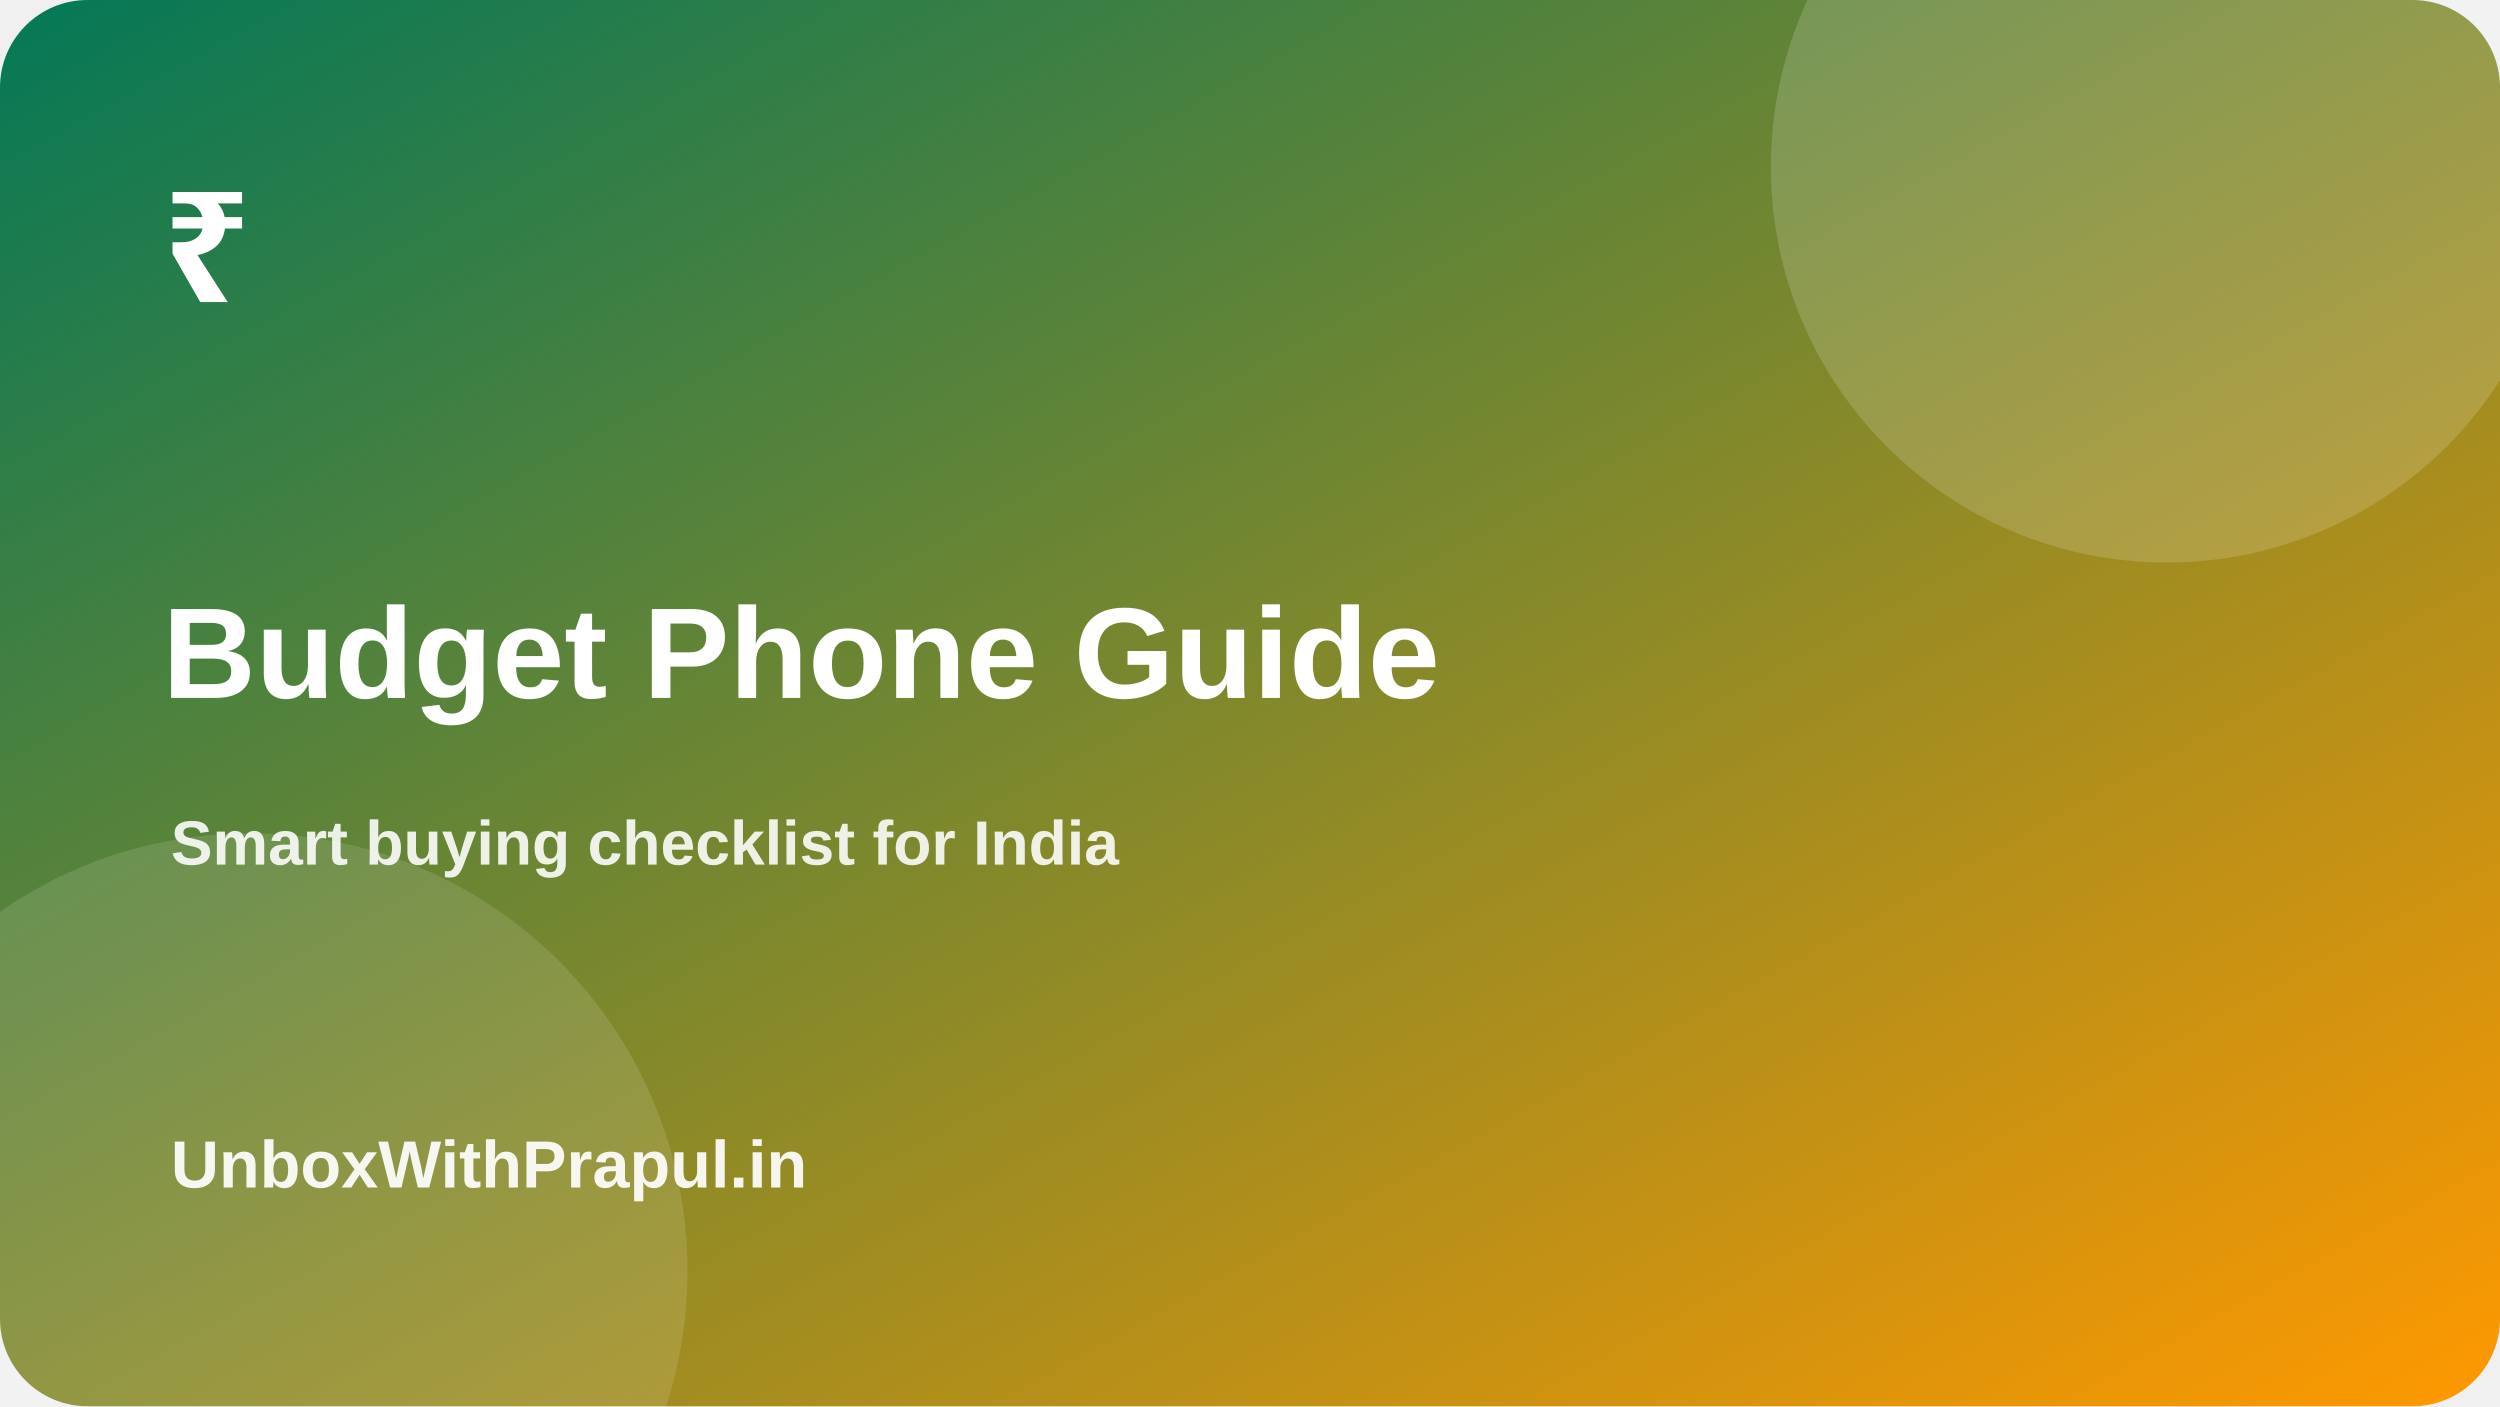
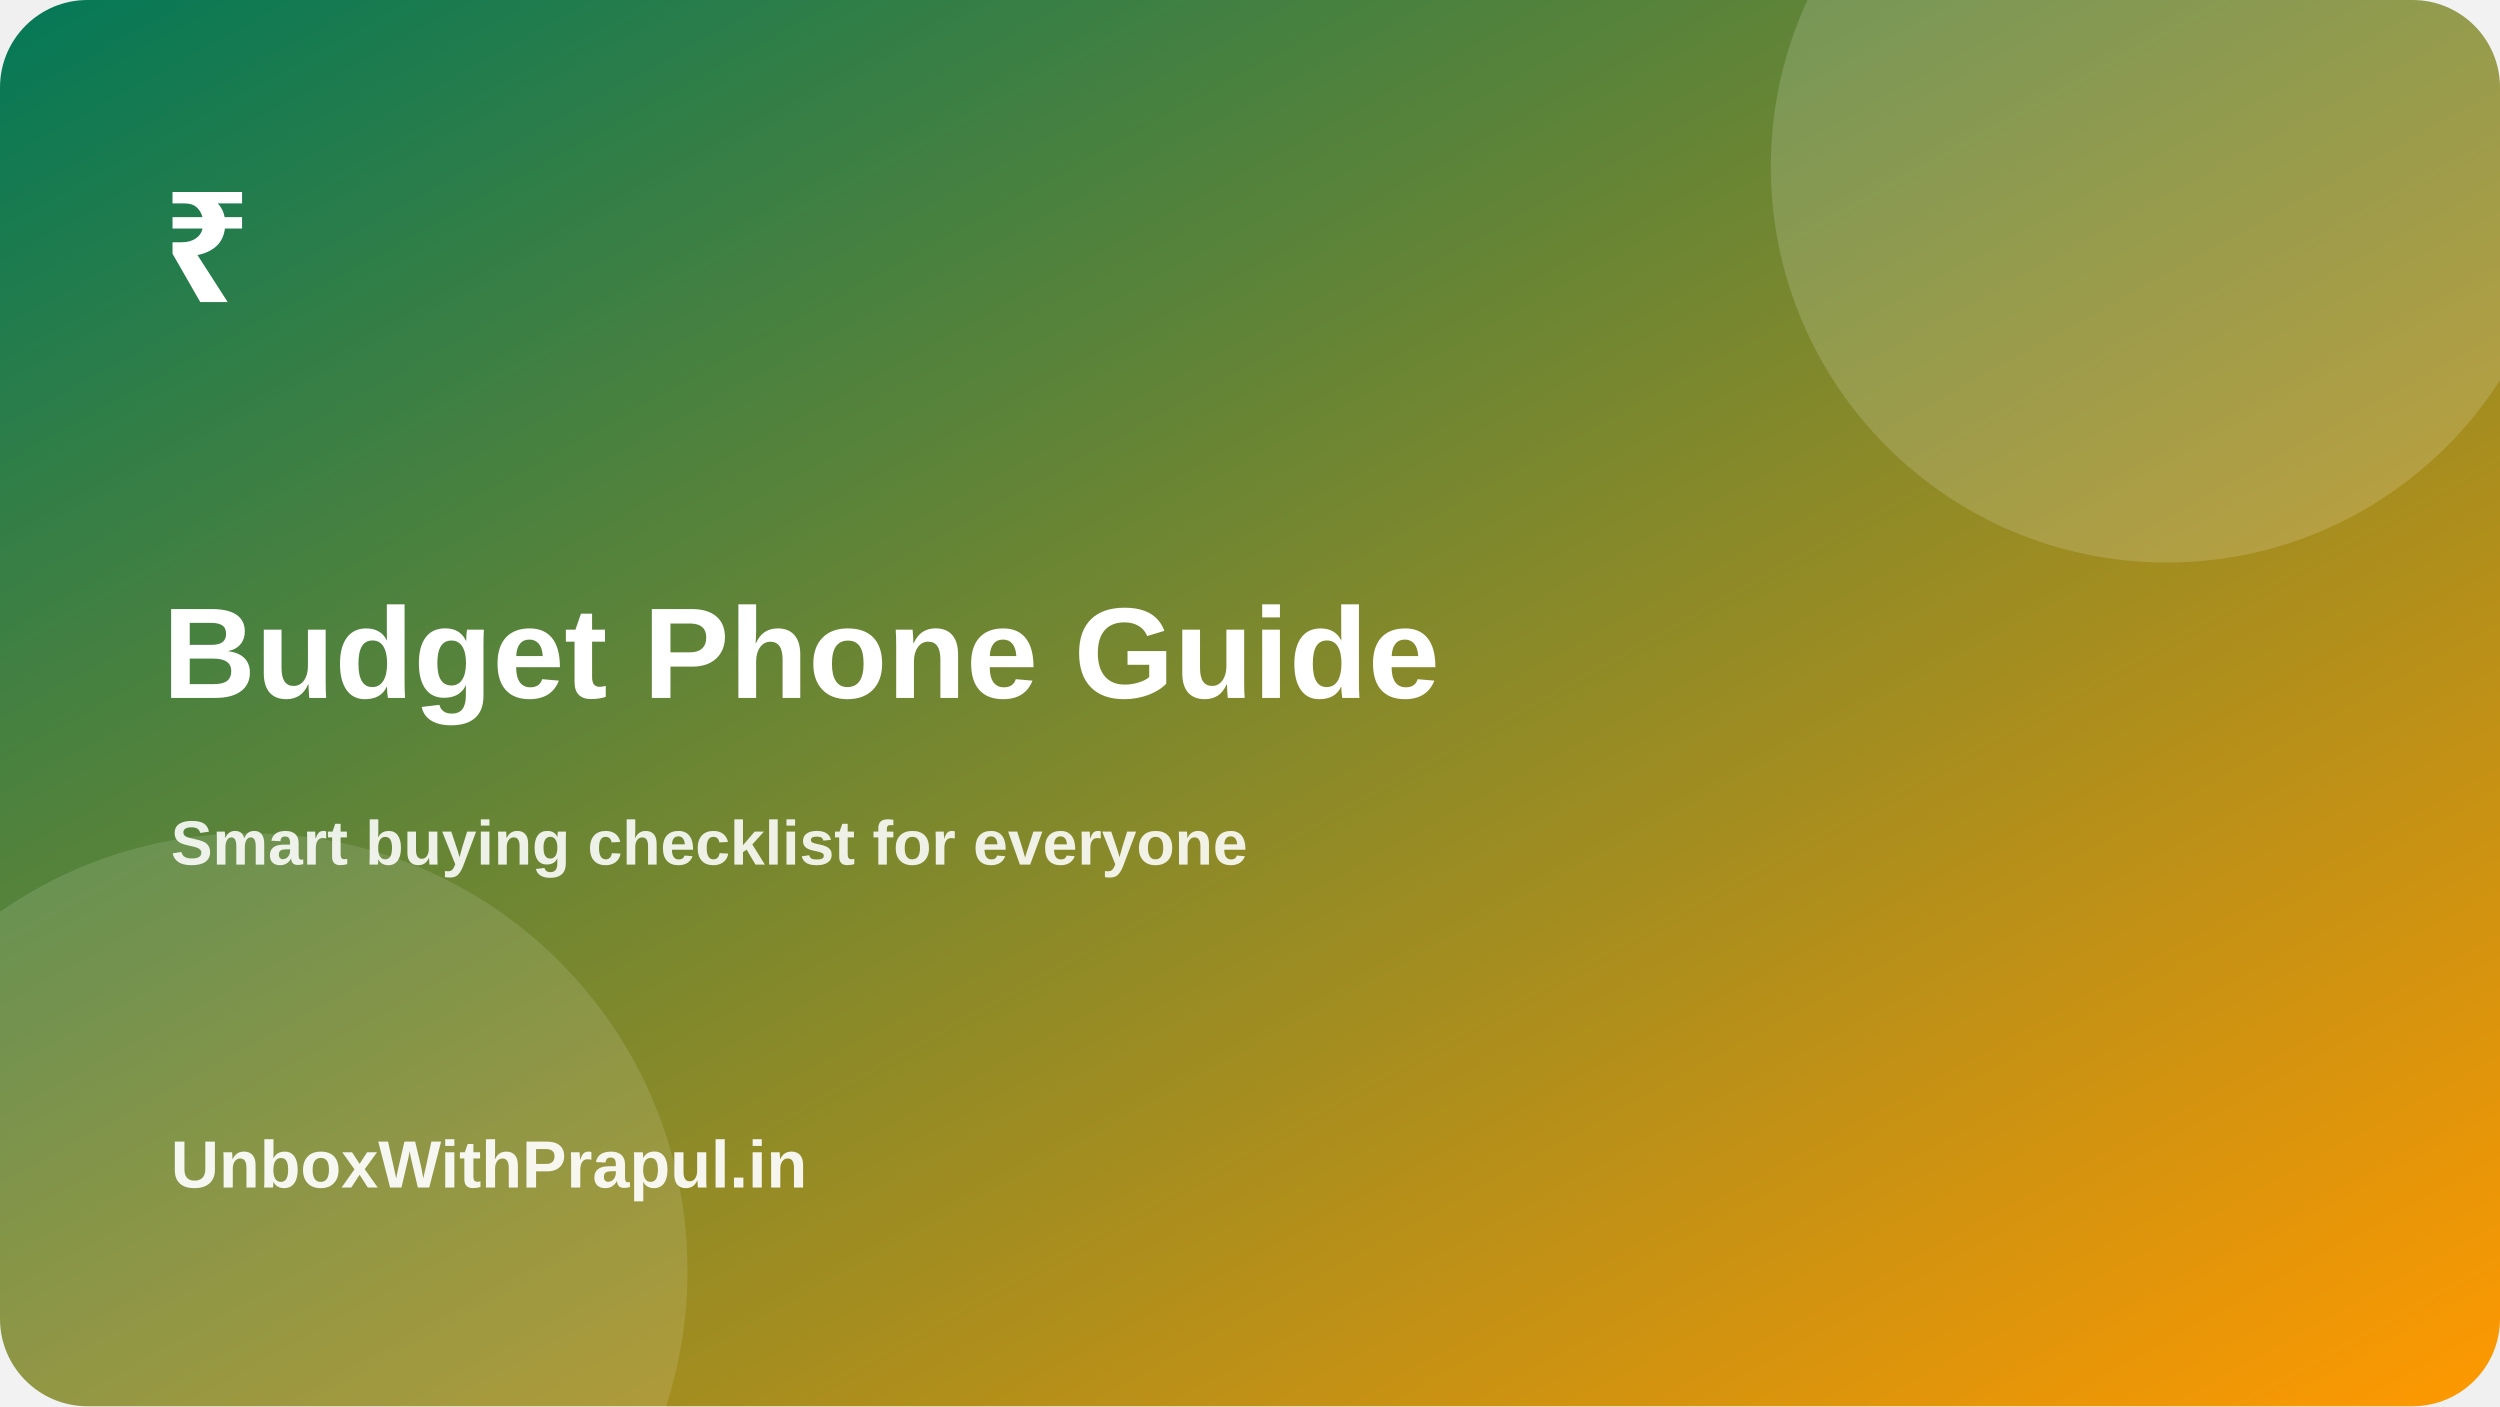
<svg xmlns="http://www.w3.org/2000/svg" viewBox="0 0 1200 675" role="img" aria-label="Budget Phone Guide">
  <defs>
    <linearGradient id="g" x1="0" x2="1" y1="0" y2="1">
      <stop offset="0" stop-color="#047857" />
      <stop offset="1" stop-color="#ff9900" />
    </linearGradient>
  </defs>
  <rect width="1200" height="675" rx="42" fill="url(#g)" />
  <circle cx="1040" cy="80" r="190" fill="rgba(255,255,255,.16)" />
  <circle cx="120" cy="610" r="210" fill="rgba(255,255,255,.12)" />
  <text x="78" y="145" font-family="Arial, sans-serif" font-size="74" font-weight="800" fill="#fff">₹</text>
  <text x="78" y="335" font-family="Arial, sans-serif" font-size="62" font-weight="900" fill="#fff">Budget Phone Guide</text>
-   <text x="82" y="415" font-family="Arial, sans-serif" font-size="30" font-weight="700" fill="rgba(255,255,255,.88)">Smart buying checklist for India</text>
+   <text x="82" y="415" font-family="Arial, sans-serif" font-size="30" font-weight="700" fill="rgba(255,255,255,.88)">Smart buying checklist for everyone</text>
  <text x="82" y="570" font-family="Arial, sans-serif" font-size="32" font-weight="900" fill="rgba(255,255,255,.92)">UnboxWithPrapul.in</text>
</svg>
